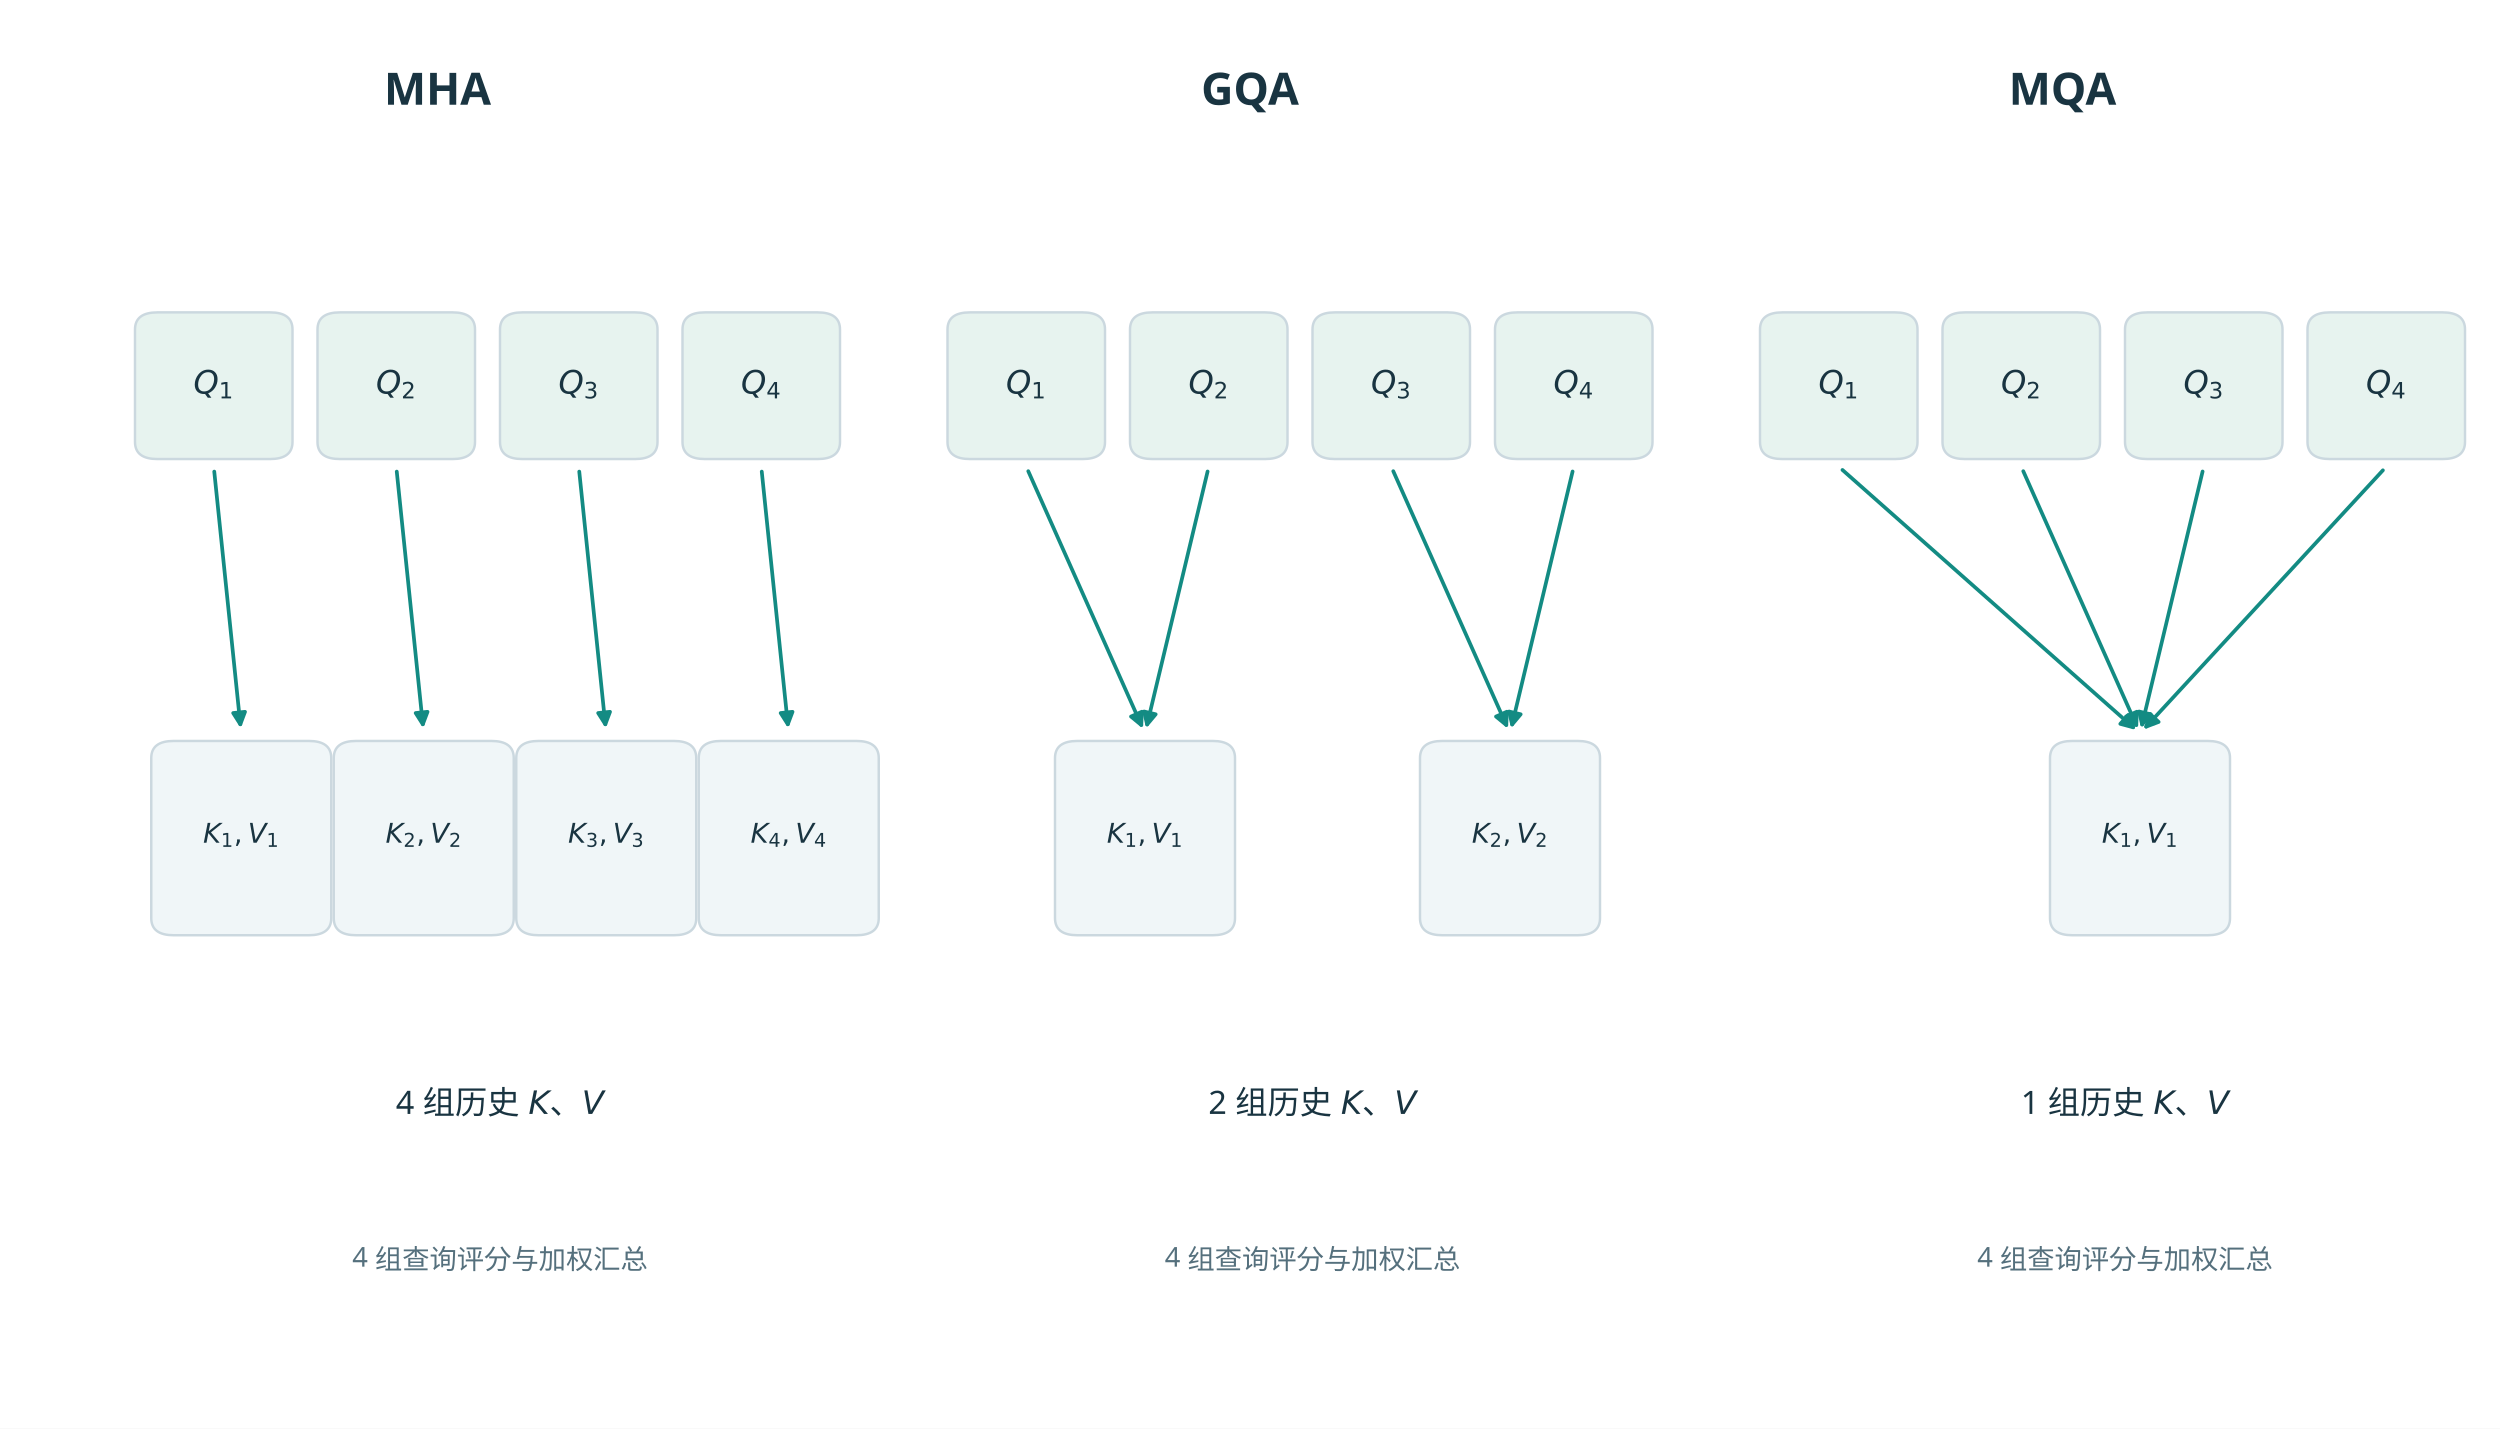
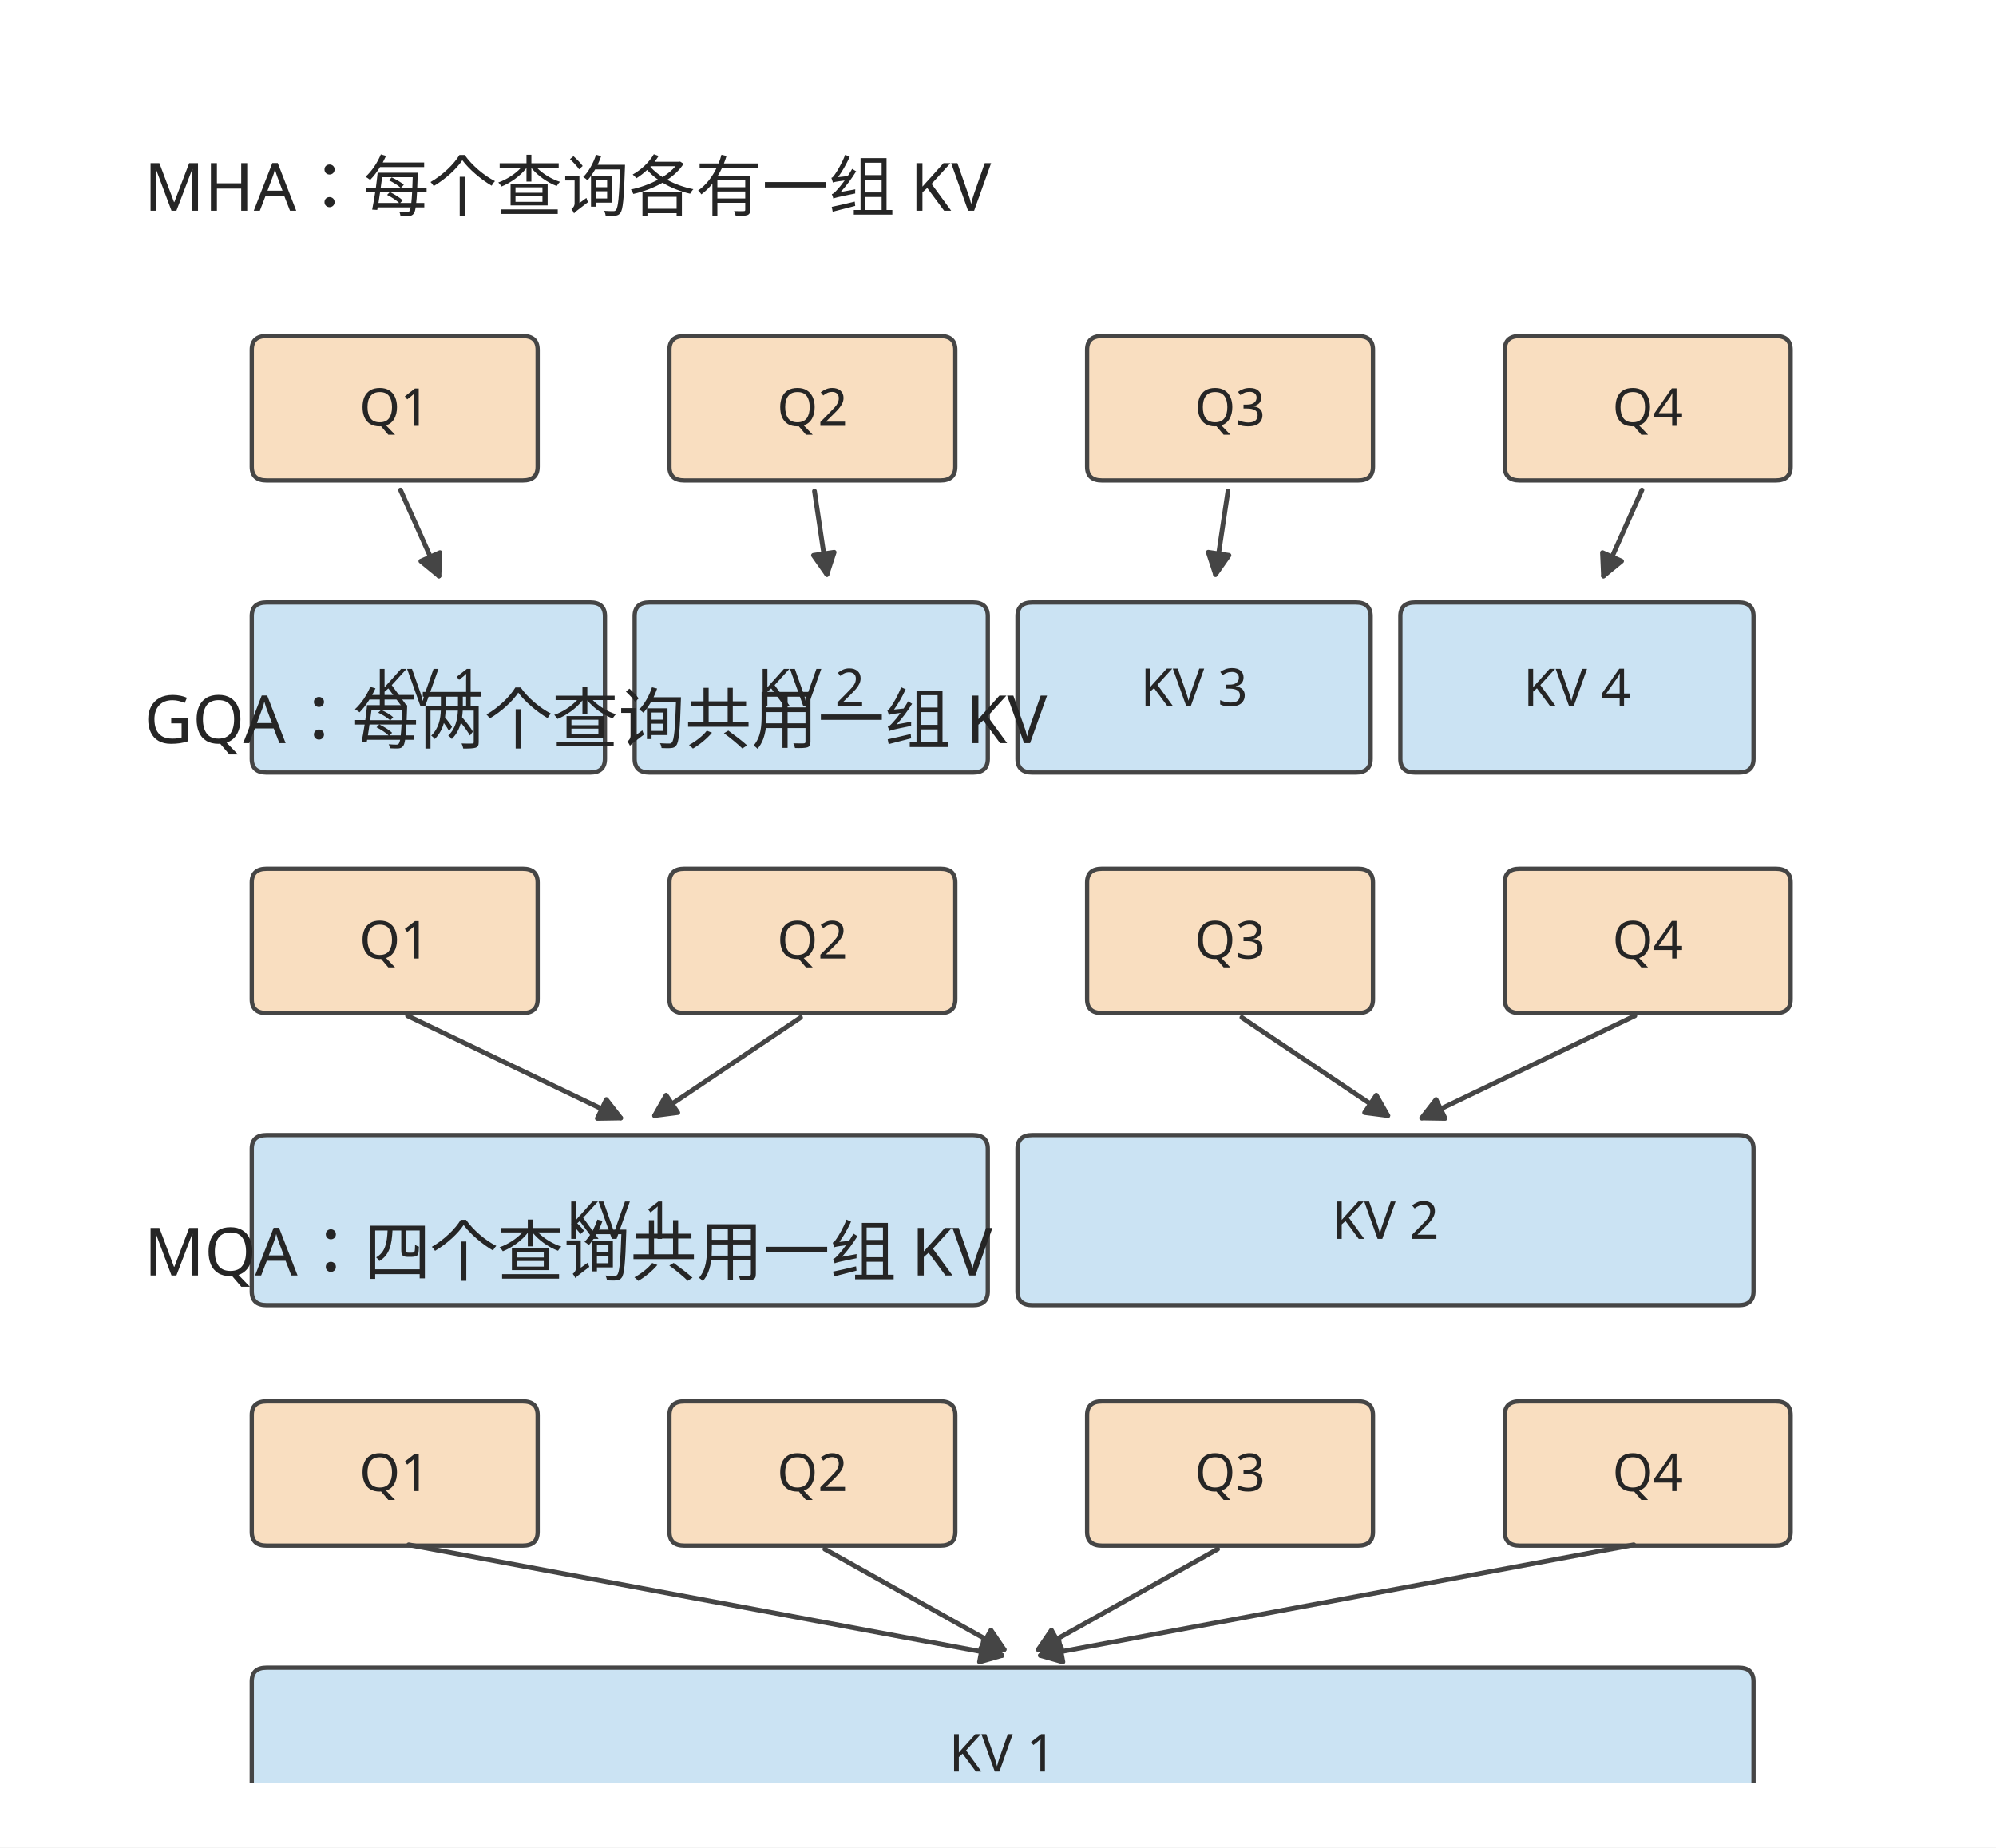
- <svg xmlns="http://www.w3.org/2000/svg" width="1008pt" height="576pt" viewBox="0 0 1008 576" version="1.1">
+ <svg xmlns="http://www.w3.org/2000/svg" width="420pt" height="388.8pt" viewBox="0 0 420 388.8" version="1.1">
  <defs>
    <style type="text/css">*{stroke-linejoin: round; stroke-linecap: butt}</style>
  </defs>
  <g id="figure_1">
    <g id="patch_1">
-       <path d="M 0 576  L 1008 576  L 1008 0  L 0 0  z " style="fill: #ffffff" />
+       <path d="M 0 388.8  L 420 388.8  L 420 0  L 0 0  z " style="fill: #ffffff" />
    </g>
    <g id="axes_1">
      <g id="patch_2">
-         <path d="M 63.504 185.088  L 108.864 185.088  Q 117.936 185.088 117.936 178.176  L 117.936 132.864  Q 117.936 125.952 108.864 125.952  L 63.504 125.952  Q 54.432 125.952 54.432 132.864  L 54.432 178.176  Q 54.432 185.088 63.504 185.088  z " clip-path="url(#pe17e836ecf)" style="fill: #e7f3ef; stroke: #cbd8df; stroke-linejoin: miter" />
+         <path d="M 56.104 101.111  L 110.006 101.111  Q 113.131 101.111 113.131 98.219  L 113.131 73.631  Q 113.131 70.738 110.006 70.738  L 56.104 70.738  Q 52.979 70.738 52.979 73.631  L 52.979 98.219  Q 52.979 101.111 56.104 101.111  z " clip-path="url(#p7650e33b41)" style="fill: #f9dec0; stroke: #454545; stroke-width: 0.9; stroke-linejoin: miter" />
      </g>
      <g id="patch_3">
-         <path d="M 86.389 190.152  Q 91.728 241.922 96.895 292.025  " clip-path="url(#pe17e836ecf)" style="fill: none; stroke: #138b83; stroke-width: 1.5; stroke-linecap: round" />
-         <path d="M 98.79 287.004  L 96.895 292.025  L 94.015 287.496  z " clip-path="url(#pe17e836ecf)" style="fill: #138b83; stroke: #138b83; stroke-width: 1.5; stroke-linecap: round" />
+         <path d="M 84.279 103.128  Q 88.548 112.683 92.361 121.216  " clip-path="url(#p7650e33b41)" style="fill: none; stroke: #454545; stroke-linecap: round" />
+         <path d="M 92.575 116.301  L 92.361 121.216  L 88.557 118.096  z " clip-path="url(#p7650e33b41)" style="fill: #454545; stroke: #454545; stroke-linecap: round" />
      </g>
      <g id="patch_4">
-         <path d="M 137.088 185.088  L 182.448 185.088  Q 191.52 185.088 191.52 178.176  L 191.52 132.864  Q 191.52 125.952 182.448 125.952  L 137.088 125.952  Q 128.016 125.952 128.016 132.864  L 128.016 178.176  Q 128.016 185.088 137.088 185.088  z " clip-path="url(#pe17e836ecf)" style="fill: #e7f3ef; stroke: #cbd8df; stroke-linejoin: miter" />
+         <path d="M 143.989 101.111  L 197.891 101.111  Q 201.016 101.111 201.016 98.219  L 201.016 73.631  Q 201.016 70.738 197.891 70.738  L 143.989 70.738  Q 140.864 70.738 140.864 73.631  L 140.864 98.219  Q 140.864 101.111 143.989 101.111  z " clip-path="url(#p7650e33b41)" style="fill: #f9dec0; stroke: #454545; stroke-width: 0.9; stroke-linejoin: miter" />
      </g>
      <g id="patch_5">
-         <path d="M 159.973 190.152  Q 165.312 241.922 170.479 292.025  " clip-path="url(#pe17e836ecf)" style="fill: none; stroke: #138b83; stroke-width: 1.5; stroke-linecap: round" />
-         <path d="M 172.374 287.004  L 170.479 292.025  L 167.599 287.496  z " clip-path="url(#pe17e836ecf)" style="fill: #138b83; stroke: #138b83; stroke-width: 1.5; stroke-linecap: round" />
+         <path d="M 171.382 103.357  Q 172.771 112.682 173.995 120.901  " clip-path="url(#p7650e33b41)" style="fill: none; stroke: #454545; stroke-linecap: round" />
+         <path d="M 175.523 116.225  L 173.995 120.901  L 171.171 116.873  z " clip-path="url(#p7650e33b41)" style="fill: #454545; stroke: #454545; stroke-linecap: round" />
      </g>
      <g id="patch_6">
-         <path d="M 210.672 185.088  L 256.032 185.088  Q 265.104 185.088 265.104 178.176  L 265.104 132.864  Q 265.104 125.952 256.032 125.952  L 210.672 125.952  Q 201.6 125.952 201.6 132.864  L 201.6 178.176  Q 201.6 185.088 210.672 185.088  z " clip-path="url(#pe17e836ecf)" style="fill: #e7f3ef; stroke: #cbd8df; stroke-linejoin: miter" />
+         <path d="M 231.874 101.111  L 285.776 101.111  Q 288.901 101.111 288.901 98.219  L 288.901 73.631  Q 288.901 70.738 285.776 70.738  L 231.874 70.738  Q 228.749 70.738 228.749 73.631  L 228.749 98.219  Q 228.749 101.111 231.874 101.111  z " clip-path="url(#p7650e33b41)" style="fill: #f9dec0; stroke: #454545; stroke-width: 0.9; stroke-linejoin: miter" />
      </g>
      <g id="patch_7">
-         <path d="M 233.557 190.152  Q 238.896 241.922 244.063 292.025  " clip-path="url(#pe17e836ecf)" style="fill: none; stroke: #138b83; stroke-width: 1.5; stroke-linecap: round" />
-         <path d="M 245.958 287.004  L 244.063 292.025  L 241.183 287.496  z " clip-path="url(#pe17e836ecf)" style="fill: #138b83; stroke: #138b83; stroke-width: 1.5; stroke-linecap: round" />
+         <path d="M 258.383 103.357  Q 256.994 112.682 255.77 120.901  " clip-path="url(#p7650e33b41)" style="fill: none; stroke: #454545; stroke-linecap: round" />
+         <path d="M 258.594 116.873  L 255.77 120.901  L 254.242 116.225  z " clip-path="url(#p7650e33b41)" style="fill: #454545; stroke: #454545; stroke-linecap: round" />
      </g>
      <g id="patch_8">
-         <path d="M 284.256 185.088  L 329.616 185.088  Q 338.688 185.088 338.688 178.176  L 338.688 132.864  Q 338.688 125.952 329.616 125.952  L 284.256 125.952  Q 275.184 125.952 275.184 132.864  L 275.184 178.176  Q 275.184 185.088 284.256 185.088  z " clip-path="url(#pe17e836ecf)" style="fill: #e7f3ef; stroke: #cbd8df; stroke-linejoin: miter" />
+         <path d="M 319.759 101.111  L 373.661 101.111  Q 376.786 101.111 376.786 98.219  L 376.786 73.631  Q 376.786 70.738 373.661 70.738  L 319.759 70.738  Q 316.634 70.738 316.634 73.631  L 316.634 98.219  Q 316.634 101.111 319.759 101.111  z " clip-path="url(#p7650e33b41)" style="fill: #f9dec0; stroke: #454545; stroke-width: 0.9; stroke-linejoin: miter" />
      </g>
      <g id="patch_9">
-         <path d="M 307.141 190.152  Q 312.48 241.922 317.647 292.025  " clip-path="url(#pe17e836ecf)" style="fill: none; stroke: #138b83; stroke-width: 1.5; stroke-linecap: round" />
-         <path d="M 319.542 287.004  L 317.647 292.025  L 314.767 287.496  z " clip-path="url(#pe17e836ecf)" style="fill: #138b83; stroke: #138b83; stroke-width: 1.5; stroke-linecap: round" />
+         <path d="M 345.486 103.128  Q 341.217 112.683 337.404 121.216  " clip-path="url(#p7650e33b41)" style="fill: none; stroke: #454545; stroke-linecap: round" />
+         <path d="M 341.208 118.096  L 337.404 121.216  L 337.19 116.301  z " clip-path="url(#p7650e33b41)" style="fill: #454545; stroke: #454545; stroke-linecap: round" />
      </g>
      <g id="patch_10">
-         <path d="M 70.056 377.088  L 124.488 377.088  Q 133.56 377.088 133.56 370.176  L 133.56 305.664  Q 133.56 298.752 124.488 298.752  L 70.056 298.752  Q 60.984 298.752 60.984 305.664  L 60.984 370.176  Q 60.984 377.088 70.056 377.088  z " clip-path="url(#pe17e836ecf)" style="fill: #f0f6f8; stroke: #cbd8df; stroke-linejoin: miter" />
+         <path d="M 56.104 162.581  L 124.166 162.581  Q 127.29 162.581 127.29 159.688  L 127.29 129.676  Q 127.29 126.784 124.166 126.784  L 56.104 126.784  Q 52.979 126.784 52.979 129.676  L 52.979 159.688  Q 52.979 162.581 56.104 162.581  z " clip-path="url(#p7650e33b41)" style="fill: #cbe3f3; stroke: #454545; stroke-width: 0.9; stroke-linejoin: miter" />
      </g>
      <g id="patch_11">
-         <path d="M 143.64 377.088  L 198.072 377.088  Q 207.144 377.088 207.144 370.176  L 207.144 305.664  Q 207.144 298.752 198.072 298.752  L 143.64 298.752  Q 134.568 298.752 134.568 305.664  L 134.568 370.176  Q 134.568 377.088 143.64 377.088  z " clip-path="url(#pe17e836ecf)" style="fill: #f0f6f8; stroke: #cbd8df; stroke-linejoin: miter" />
+         <path d="M 136.665 162.581  L 204.727 162.581  Q 207.852 162.581 207.852 159.688  L 207.852 129.676  Q 207.852 126.784 204.727 126.784  L 136.665 126.784  Q 133.54 126.784 133.54 129.676  L 133.54 159.688  Q 133.54 162.581 136.665 162.581  z " clip-path="url(#p7650e33b41)" style="fill: #cbe3f3; stroke: #454545; stroke-width: 0.9; stroke-linejoin: miter" />
      </g>
      <g id="patch_12">
-         <path d="M 217.224 377.088  L 271.656 377.088  Q 280.728 377.088 280.728 370.176  L 280.728 305.664  Q 280.728 298.752 271.656 298.752  L 217.224 298.752  Q 208.152 298.752 208.152 305.664  L 208.152 370.176  Q 208.152 377.088 217.224 377.088  z " clip-path="url(#pe17e836ecf)" style="fill: #f0f6f8; stroke: #cbd8df; stroke-linejoin: miter" />
+         <path d="M 217.226 162.581  L 285.288 162.581  Q 288.413 162.581 288.413 159.688  L 288.413 129.676  Q 288.413 126.784 285.288 126.784  L 217.226 126.784  Q 214.101 126.784 214.101 129.676  L 214.101 159.688  Q 214.101 162.581 217.226 162.581  z " clip-path="url(#p7650e33b41)" style="fill: #cbe3f3; stroke: #454545; stroke-width: 0.9; stroke-linejoin: miter" />
      </g>
      <g id="patch_13">
-         <path d="M 290.808 377.088  L 345.24 377.088  Q 354.312 377.088 354.312 370.176  L 354.312 305.664  Q 354.312 298.752 345.24 298.752  L 290.808 298.752  Q 281.736 298.752 281.736 305.664  L 281.736 370.176  Q 281.736 377.088 290.808 377.088  z " clip-path="url(#pe17e836ecf)" style="fill: #f0f6f8; stroke: #cbd8df; stroke-linejoin: miter" />
+         <path d="M 297.787 162.581  L 365.849 162.581  Q 368.974 162.581 368.974 159.688  L 368.974 129.676  Q 368.974 126.784 365.849 126.784  L 297.787 126.784  Q 294.663 126.784 294.663 129.676  L 294.663 159.688  Q 294.663 162.581 297.787 162.581  z " clip-path="url(#p7650e33b41)" style="fill: #cbe3f3; stroke: #454545; stroke-width: 0.9; stroke-linejoin: miter" />
      </g>
      <g id="patch_14">
-         <path d="M 391.104 185.088  L 436.464 185.088  Q 445.536 185.088 445.536 178.176  L 445.536 132.864  Q 445.536 125.952 436.464 125.952  L 391.104 125.952  Q 382.032 125.952 382.032 132.864  L 382.032 178.176  Q 382.032 185.088 391.104 185.088  z " clip-path="url(#pe17e836ecf)" style="fill: #e7f3ef; stroke: #cbd8df; stroke-linejoin: miter" />
+         <path d="M 56.104 213.202  L 110.006 213.202  Q 113.131 213.202 113.131 210.31  L 113.131 185.722  Q 113.131 182.829 110.006 182.829  L 56.104 182.829  Q 52.979 182.829 52.979 185.722  L 52.979 210.31  Q 52.979 213.202 56.104 213.202  z " clip-path="url(#p7650e33b41)" style="fill: #f9dec0; stroke: #454545; stroke-width: 0.9; stroke-linejoin: miter" />
      </g>
      <g id="patch_15">
-         <path d="M 414.598 189.988  Q 437.724 241.919 460.167 292.319  " clip-path="url(#pe17e836ecf)" style="fill: none; stroke: #138b83; stroke-width: 1.5; stroke-linecap: round" />
-         <path d="M 460.407 286.958  L 460.167 292.319  L 456.022 288.911  z " clip-path="url(#pe17e836ecf)" style="fill: #138b83; stroke: #138b83; stroke-width: 1.5; stroke-linecap: round" />
+         <path d="M 85.762 213.777  Q 108.688 224.773 130.607 235.286  " clip-path="url(#p7650e33b41)" style="fill: none; stroke: #454545; stroke-linecap: round" />
+         <path d="M 127.591 231.399  L 130.607 235.286  L 125.688 235.367  z " clip-path="url(#p7650e33b41)" style="fill: #454545; stroke: #454545; stroke-linecap: round" />
      </g>
      <g id="patch_16">
-         <path d="M 464.688 185.088  L 510.048 185.088  Q 519.12 185.088 519.12 178.176  L 519.12 132.864  Q 519.12 125.952 510.048 125.952  L 464.688 125.952  Q 455.616 125.952 455.616 132.864  L 455.616 178.176  Q 455.616 185.088 464.688 185.088  z " clip-path="url(#pe17e836ecf)" style="fill: #e7f3ef; stroke: #cbd8df; stroke-linejoin: miter" />
+         <path d="M 143.989 213.202  L 197.891 213.202  Q 201.016 213.202 201.016 210.31  L 201.016 185.722  Q 201.016 182.829 197.891 182.829  L 143.989 182.829  Q 140.864 182.829 140.864 185.722  L 140.864 210.31  Q 140.864 213.202 143.989 213.202  z " clip-path="url(#p7650e33b41)" style="fill: #f9dec0; stroke: #454545; stroke-width: 0.9; stroke-linejoin: miter" />
      </g>
      <g id="patch_17">
-         <path d="M 486.903 190.106  Q 474.516 241.921 462.518 292.106  " clip-path="url(#pe17e836ecf)" style="fill: none; stroke: #138b83; stroke-width: 1.5; stroke-linecap: round" />
-         <path d="M 465.969 287.996  L 462.518 292.106  L 461.3 286.88  z " clip-path="url(#pe17e836ecf)" style="fill: #138b83; stroke: #138b83; stroke-width: 1.5; stroke-linecap: round" />
+         <path d="M 168.448 214.152  Q 152.629 224.774 137.739 234.772  " clip-path="url(#p7650e33b41)" style="fill: none; stroke: #454545; stroke-linecap: round" />
+         <path d="M 142.618 234.146  L 137.739 234.772  L 140.165 230.493  z " clip-path="url(#p7650e33b41)" style="fill: #454545; stroke: #454545; stroke-linecap: round" />
      </g>
      <g id="patch_18">
-         <path d="M 538.272 185.088  L 583.632 185.088  Q 592.704 185.088 592.704 178.176  L 592.704 132.864  Q 592.704 125.952 583.632 125.952  L 538.272 125.952  Q 529.2 125.952 529.2 132.864  L 529.2 178.176  Q 529.2 185.088 538.272 185.088  z " clip-path="url(#pe17e836ecf)" style="fill: #e7f3ef; stroke: #cbd8df; stroke-linejoin: miter" />
+         <path d="M 231.874 213.202  L 285.776 213.202  Q 288.901 213.202 288.901 210.31  L 288.901 185.722  Q 288.901 182.829 285.776 182.829  L 231.874 182.829  Q 228.749 182.829 228.749 185.722  L 228.749 210.31  Q 228.749 213.202 231.874 213.202  z " clip-path="url(#p7650e33b41)" style="fill: #f9dec0; stroke: #454545; stroke-width: 0.9; stroke-linejoin: miter" />
      </g>
      <g id="patch_19">
-         <path d="M 561.766 189.988  Q 584.892 241.919 607.335 292.319  " clip-path="url(#pe17e836ecf)" style="fill: none; stroke: #138b83; stroke-width: 1.5; stroke-linecap: round" />
-         <path d="M 607.575 286.958  L 607.335 292.319  L 603.19 288.911  z " clip-path="url(#pe17e836ecf)" style="fill: #138b83; stroke: #138b83; stroke-width: 1.5; stroke-linecap: round" />
+         <path d="M 261.317 214.152  Q 277.136 224.774 292.026 234.772  " clip-path="url(#p7650e33b41)" style="fill: none; stroke: #454545; stroke-linecap: round" />
+         <path d="M 289.6 230.493  L 292.026 234.772  L 287.147 234.146  z " clip-path="url(#p7650e33b41)" style="fill: #454545; stroke: #454545; stroke-linecap: round" />
      </g>
      <g id="patch_20">
-         <path d="M 611.856 185.088  L 657.216 185.088  Q 666.288 185.088 666.288 178.176  L 666.288 132.864  Q 666.288 125.952 657.216 125.952  L 611.856 125.952  Q 602.784 125.952 602.784 132.864  L 602.784 178.176  Q 602.784 185.088 611.856 185.088  z " clip-path="url(#pe17e836ecf)" style="fill: #e7f3ef; stroke: #cbd8df; stroke-linejoin: miter" />
+         <path d="M 319.759 213.202  L 373.661 213.202  Q 376.786 213.202 376.786 210.31  L 376.786 185.722  Q 376.786 182.829 373.661 182.829  L 319.759 182.829  Q 316.634 182.829 316.634 185.722  L 316.634 210.31  Q 316.634 213.202 319.759 213.202  z " clip-path="url(#p7650e33b41)" style="fill: #f9dec0; stroke: #454545; stroke-width: 0.9; stroke-linejoin: miter" />
      </g>
      <g id="patch_21">
-         <path d="M 634.071 190.106  Q 621.684 241.921 609.686 292.106  " clip-path="url(#pe17e836ecf)" style="fill: none; stroke: #138b83; stroke-width: 1.5; stroke-linecap: round" />
-         <path d="M 613.137 287.996  L 609.686 292.106  L 608.468 286.88  z " clip-path="url(#pe17e836ecf)" style="fill: #138b83; stroke: #138b83; stroke-width: 1.5; stroke-linecap: round" />
+         <path d="M 344.003 213.777  Q 321.077 224.773 299.158 235.286  " clip-path="url(#p7650e33b41)" style="fill: none; stroke: #454545; stroke-linecap: round" />
+         <path d="M 304.077 235.367  L 299.158 235.286  L 302.174 231.399  z " clip-path="url(#p7650e33b41)" style="fill: #454545; stroke: #454545; stroke-linecap: round" />
      </g>
      <g id="patch_22">
-         <path d="M 434.448 377.088  L 488.88 377.088  Q 497.952 377.088 497.952 370.176  L 497.952 305.664  Q 497.952 298.752 488.88 298.752  L 434.448 298.752  Q 425.376 298.752 425.376 305.664  L 425.376 370.176  Q 425.376 377.088 434.448 377.088  z " clip-path="url(#pe17e836ecf)" style="fill: #f0f6f8; stroke: #cbd8df; stroke-linejoin: miter" />
+         <path d="M 56.104 274.672  L 204.727 274.672  Q 207.852 274.672 207.852 271.779  L 207.852 241.768  Q 207.852 238.875 204.727 238.875  L 56.104 238.875  Q 52.979 238.875 52.979 241.768  L 52.979 271.779  Q 52.979 274.672 56.104 274.672  z " clip-path="url(#p7650e33b41)" style="fill: #cbe3f3; stroke: #454545; stroke-width: 0.9; stroke-linejoin: miter" />
      </g>
      <g id="patch_23">
-         <path d="M 581.616 377.088  L 636.048 377.088  Q 645.12 377.088 645.12 370.176  L 645.12 305.664  Q 645.12 298.752 636.048 298.752  L 581.616 298.752  Q 572.544 298.752 572.544 305.664  L 572.544 370.176  Q 572.544 377.088 581.616 377.088  z " clip-path="url(#pe17e836ecf)" style="fill: #f0f6f8; stroke: #cbd8df; stroke-linejoin: miter" />
+         <path d="M 217.226 274.672  L 365.849 274.672  Q 368.974 274.672 368.974 271.779  L 368.974 241.768  Q 368.974 238.875 365.849 238.875  L 217.226 238.875  Q 214.101 238.875 214.101 241.768  L 214.101 271.779  Q 214.101 274.672 217.226 274.672  z " clip-path="url(#p7650e33b41)" style="fill: #cbe3f3; stroke: #454545; stroke-width: 0.9; stroke-linejoin: miter" />
      </g>
      <g id="patch_24">
-         <path d="M 718.704 185.088  L 764.064 185.088  Q 773.136 185.088 773.136 178.176  L 773.136 132.864  Q 773.136 125.952 764.064 125.952  L 718.704 125.952  Q 709.632 125.952 709.632 132.864  L 709.632 178.176  Q 709.632 185.088 718.704 185.088  z " clip-path="url(#pe17e836ecf)" style="fill: #e7f3ef; stroke: #cbd8df; stroke-linejoin: miter" />
+         <path d="M 56.104 325.293  L 110.006 325.293  Q 113.131 325.293 113.131 322.401  L 113.131 297.813  Q 113.131 294.92 110.006 294.92  L 56.104 294.92  Q 52.979 294.92 52.979 297.813  L 52.979 322.401  Q 52.979 325.293 56.104 325.293  z " clip-path="url(#p7650e33b41)" style="fill: #f9dec0; stroke: #454545; stroke-width: 0.9; stroke-linejoin: miter" />
      </g>
      <g id="patch_25">
-         <path d="M 742.885 189.489  Q 802.118 241.922 860.095 293.243  " clip-path="url(#pe17e836ecf)" style="fill: none; stroke: #138b83; stroke-width: 1.5; stroke-linecap: round" />
-         <path d="M 858.092 288.264  L 860.095 293.243  L 854.91 291.859  z " clip-path="url(#pe17e836ecf)" style="fill: #138b83; stroke: #138b83; stroke-width: 1.5; stroke-linecap: round" />
+         <path d="M 86.004 325.12  Q 148.97 336.864 210.838 348.404  " clip-path="url(#p7650e33b41)" style="fill: none; stroke: #454545; stroke-linecap: round" />
+         <path d="M 206.916 345.434  L 210.838 348.404  L 206.109 349.759  z " clip-path="url(#p7650e33b41)" style="fill: #454545; stroke: #454545; stroke-linecap: round" />
      </g>
      <g id="patch_26">
-         <path d="M 792.288 185.088  L 837.648 185.088  Q 846.72 185.088 846.72 178.176  L 846.72 132.864  Q 846.72 125.952 837.648 125.952  L 792.288 125.952  Q 783.216 125.952 783.216 132.864  L 783.216 178.176  Q 783.216 185.088 792.288 185.088  z " clip-path="url(#pe17e836ecf)" style="fill: #e7f3ef; stroke: #cbd8df; stroke-linejoin: miter" />
+         <path d="M 143.989 325.293  L 197.891 325.293  Q 201.016 325.293 201.016 322.401  L 201.016 297.813  Q 201.016 294.92 197.891 294.92  L 143.989 294.92  Q 140.864 294.92 140.864 297.813  L 140.864 322.401  Q 140.864 325.293 143.989 325.293  z " clip-path="url(#p7650e33b41)" style="fill: #f9dec0; stroke: #454545; stroke-width: 0.9; stroke-linejoin: miter" />
      </g>
      <g id="patch_27">
-         <path d="M 815.782 189.988  Q 838.908 241.919 861.351 292.319  " clip-path="url(#pe17e836ecf)" style="fill: none; stroke: #138b83; stroke-width: 1.5; stroke-linecap: round" />
-         <path d="M 861.591 286.958  L 861.351 292.319  L 857.206 288.911  z " clip-path="url(#pe17e836ecf)" style="fill: #138b83; stroke: #138b83; stroke-width: 1.5; stroke-linecap: round" />
+         <path d="M 173.56 326.036  Q 192.911 336.864 211.286 347.146  " clip-path="url(#p7650e33b41)" style="fill: none; stroke: #454545; stroke-linecap: round" />
+         <path d="M 208.521 343.077  L 211.286 347.146  L 206.372 346.917  z " clip-path="url(#p7650e33b41)" style="fill: #454545; stroke: #454545; stroke-linecap: round" />
      </g>
      <g id="patch_28">
-         <path d="M 865.872 185.088  L 911.232 185.088  Q 920.304 185.088 920.304 178.176  L 920.304 132.864  Q 920.304 125.952 911.232 125.952  L 865.872 125.952  Q 856.8 125.952 856.8 132.864  L 856.8 178.176  Q 856.8 185.088 865.872 185.088  z " clip-path="url(#pe17e836ecf)" style="fill: #e7f3ef; stroke: #cbd8df; stroke-linejoin: miter" />
+         <path d="M 231.874 325.293  L 285.776 325.293  Q 288.901 325.293 288.901 322.401  L 288.901 297.813  Q 288.901 294.92 285.776 294.92  L 231.874 294.92  Q 228.749 294.92 228.749 297.813  L 228.749 322.401  Q 228.749 325.293 231.874 325.293  z " clip-path="url(#p7650e33b41)" style="fill: #f9dec0; stroke: #454545; stroke-width: 0.9; stroke-linejoin: miter" />
      </g>
      <g id="patch_29">
-         <path d="M 888.087 190.106  Q 875.7 241.921 863.702 292.106  " clip-path="url(#pe17e836ecf)" style="fill: none; stroke: #138b83; stroke-width: 1.5; stroke-linecap: round" />
-         <path d="M 867.153 287.996  L 863.702 292.106  L 862.484 286.88  z " clip-path="url(#pe17e836ecf)" style="fill: #138b83; stroke: #138b83; stroke-width: 1.5; stroke-linecap: round" />
+         <path d="M 256.205 326.036  Q 236.854 336.864 218.479 347.146  " clip-path="url(#p7650e33b41)" style="fill: none; stroke: #454545; stroke-linecap: round" />
+         <path d="M 223.393 346.917  L 218.479 347.146  L 221.244 343.077  z " clip-path="url(#p7650e33b41)" style="fill: #454545; stroke: #454545; stroke-linecap: round" />
      </g>
      <g id="patch_30">
-         <path d="M 939.456 185.088  L 984.816 185.088  Q 993.888 185.088 993.888 178.176  L 993.888 132.864  Q 993.888 125.952 984.816 125.952  L 939.456 125.952  Q 930.384 125.952 930.384 132.864  L 930.384 178.176  Q 930.384 185.088 939.456 185.088  z " clip-path="url(#pe17e836ecf)" style="fill: #e7f3ef; stroke: #cbd8df; stroke-linejoin: miter" />
+         <path d="M 319.759 325.293  L 373.661 325.293  Q 376.786 325.293 376.786 322.401  L 376.786 297.813  Q 376.786 294.92 373.661 294.92  L 319.759 294.92  Q 316.634 294.92 316.634 297.813  L 316.634 322.401  Q 316.634 325.293 319.759 325.293  z " clip-path="url(#p7650e33b41)" style="fill: #f9dec0; stroke: #454545; stroke-width: 0.9; stroke-linejoin: miter" />
      </g>
      <g id="patch_31">
-         <path d="M 960.782 189.627  Q 912.492 241.92 865.34 292.982  " clip-path="url(#pe17e836ecf)" style="fill: none; stroke: #138b83; stroke-width: 1.5; stroke-linecap: round" />
-         <path d="M 870.359 291.084  L 865.34 292.982  L 866.833 287.827  z " clip-path="url(#pe17e836ecf)" style="fill: #138b83; stroke: #138b83; stroke-width: 1.5; stroke-linecap: round" />
+         <path d="M 343.761 325.12  Q 280.795 336.864 218.927 348.404  " clip-path="url(#p7650e33b41)" style="fill: none; stroke: #454545; stroke-linecap: round" />
+         <path d="M 223.656 349.759  L 218.927 348.404  L 222.849 345.434  z " clip-path="url(#p7650e33b41)" style="fill: #454545; stroke: #454545; stroke-linecap: round" />
      </g>
      <g id="patch_32">
-         <path d="M 835.632 377.088  L 890.064 377.088  Q 899.136 377.088 899.136 370.176  L 899.136 305.664  Q 899.136 298.752 890.064 298.752  L 835.632 298.752  Q 826.56 298.752 826.56 305.664  L 826.56 370.176  Q 826.56 377.088 835.632 377.088  z " clip-path="url(#pe17e836ecf)" style="fill: #f0f6f8; stroke: #cbd8df; stroke-linejoin: miter" />
+         <path d="M 56.104 386.763  L 365.849 386.763  Q 368.974 386.763 368.974 383.87  L 368.974 353.859  Q 368.974 350.966 365.849 350.966  L 56.104 350.966  Q 52.979 350.966 52.979 353.859  L 52.979 383.87  Q 52.979 386.763 56.104 386.763  z " clip-path="url(#p7650e33b41)" style="fill: #cbe3f3; stroke: #454545; stroke-width: 0.9; stroke-linejoin: miter" />
      </g>
      <g id="text_1">
-         <text style="font-weight: 700; font-size: 18px; font-family: 'Arial Unicode MS'; text-anchor: middle; fill: #193441" x="176.4" y="42.24" transform="rotate(-0 176.4 42.24)">MHA</text>
+         <text style="font-size: 14px; font-family: 'Arial Unicode MS'; text-anchor: start; fill: #252525" x="30.324" y="44.34" transform="rotate(-0 30.324 44.33951)">MHA：每个查询各有一组 KV</text>
      </g>
      <g id="text_2">
-         <g style="fill: #193441" transform="translate(77.994 159.0303)">
-           <text>
-             <tspan x="0" y="-0.344" style="font-style: oblique; font-size: 13px; font-family: 'DejaVu Sans'; fill: #193441">Q</tspan>
-             <tspan x="10.232" y="1.606" style="font-size: 9.1px; font-family: 'DejaVu Sans'; fill: #193441">1</tspan>
-           </text>
-         </g>
+         <text style="font-size: 11px; font-family: 'Arial Unicode MS'; text-anchor: middle; fill: #252525" x="83.055" y="89.62" transform="rotate(-0 83.055 89.62011)">Q1</text>
      </g>
      <g id="text_3">
-         <g style="fill: #193441" transform="translate(151.578 159.0303)">
-           <text>
-             <tspan x="0" y="-0.344" style="font-style: oblique; font-size: 13px; font-family: 'DejaVu Sans'; fill: #193441">Q</tspan>
-             <tspan x="10.232" y="1.606" style="font-size: 9.1px; font-family: 'DejaVu Sans'; fill: #193441">2</tspan>
-           </text>
-         </g>
+         <text style="font-size: 11px; font-family: 'Arial Unicode MS'; text-anchor: middle; fill: #252525" x="170.94" y="89.62" transform="rotate(-0 170.94 89.62011)">Q2</text>
      </g>
      <g id="text_4">
-         <g style="fill: #193441" transform="translate(225.162 159.0303)">
-           <text>
-             <tspan x="0" y="-0.344" style="font-style: oblique; font-size: 13px; font-family: 'DejaVu Sans'; fill: #193441">Q</tspan>
-             <tspan x="10.232" y="1.606" style="font-size: 9.1px; font-family: 'DejaVu Sans'; fill: #193441">3</tspan>
-           </text>
-         </g>
+         <text style="font-size: 11px; font-family: 'Arial Unicode MS'; text-anchor: middle; fill: #252525" x="258.825" y="89.62" transform="rotate(-0 258.825 89.62011)">Q3</text>
      </g>
      <g id="text_5">
-         <g style="fill: #193441" transform="translate(298.746 159.0303)">
-           <text>
-             <tspan x="0" y="-0.344" style="font-style: oblique; font-size: 13px; font-family: 'DejaVu Sans'; fill: #193441">Q</tspan>
-             <tspan x="10.232" y="1.606" style="font-size: 9.1px; font-family: 'DejaVu Sans'; fill: #193441">4</tspan>
-           </text>
-         </g>
+         <text style="font-size: 11px; font-family: 'Arial Unicode MS'; text-anchor: middle; fill: #252525" x="346.71" y="89.62" transform="rotate(-0 346.71 89.62011)">Q4</text>
      </g>
      <g id="text_6">
-         <g style="fill: #193441" transform="translate(81.872 340.7802)">
-           <text>
-             <tspan x="0" y="-0.984" style="font-style: oblique; font-size: 11px; font-family: 'DejaVu Sans'; fill: #193441">K</tspan>
-             <tspan x="18.053" y="-0.984" style="font-style: oblique; font-size: 11px; font-family: 'DejaVu Sans'; fill: #193441">V</tspan>
-             <tspan x="7.213" y="0.666" style="font-size: 7.7px; font-family: 'DejaVu Sans'; fill: #193441">1</tspan>
-             <tspan x="25.578" y="0.666" style="font-size: 7.7px; font-family: 'DejaVu Sans'; fill: #193441">1</tspan>
-             <tspan x="12.413" y="-0.984" style="font-size: 11px; font-family: 'DejaVu Sans'; fill: #193441">,</tspan>
-           </text>
-         </g>
+         <text style="font-size: 11px; font-family: 'Arial Unicode MS'; text-anchor: middle; fill: #252525" x="90.135" y="148.638" transform="rotate(-0 90.13462 148.6379)">KV 1</text>
      </g>
      <g id="text_7">
-         <g style="fill: #193441" transform="translate(155.456 340.7802)">
-           <text>
-             <tspan x="0" y="-0.984" style="font-style: oblique; font-size: 11px; font-family: 'DejaVu Sans'; fill: #193441">K</tspan>
-             <tspan x="18.053" y="-0.984" style="font-style: oblique; font-size: 11px; font-family: 'DejaVu Sans'; fill: #193441">V</tspan>
-             <tspan x="7.213" y="0.666" style="font-size: 7.7px; font-family: 'DejaVu Sans'; fill: #193441">2</tspan>
-             <tspan x="25.578" y="0.666" style="font-size: 7.7px; font-family: 'DejaVu Sans'; fill: #193441">2</tspan>
-             <tspan x="12.413" y="-0.984" style="font-size: 11px; font-family: 'DejaVu Sans'; fill: #193441">,</tspan>
-           </text>
-         </g>
+         <text style="font-size: 11px; font-family: 'Arial Unicode MS'; text-anchor: middle; fill: #252525" x="170.696" y="148.638" transform="rotate(-0 170.6959 148.6379)">KV 2</text>
      </g>
      <g id="text_8">
-         <g style="fill: #193441" transform="translate(229.04 340.7802)">
-           <text>
-             <tspan x="0" y="-0.984" style="font-style: oblique; font-size: 11px; font-family: 'DejaVu Sans'; fill: #193441">K</tspan>
-             <tspan x="18.053" y="-0.984" style="font-style: oblique; font-size: 11px; font-family: 'DejaVu Sans'; fill: #193441">V</tspan>
-             <tspan x="7.213" y="0.666" style="font-size: 7.7px; font-family: 'DejaVu Sans'; fill: #193441">3</tspan>
-             <tspan x="25.578" y="0.666" style="font-size: 7.7px; font-family: 'DejaVu Sans'; fill: #193441">3</tspan>
-             <tspan x="12.413" y="-0.984" style="font-size: 11px; font-family: 'DejaVu Sans'; fill: #193441">,</tspan>
-           </text>
-         </g>
+         <text style="font-size: 11px; font-family: 'Arial Unicode MS'; text-anchor: middle; fill: #252525" x="251.257" y="148.571" transform="rotate(-0 251.2571 148.5709)">KV 3</text>
      </g>
      <g id="text_9">
-         <g style="fill: #193441" transform="translate(302.624 340.7802)">
-           <text>
-             <tspan x="0" y="-0.984" style="font-style: oblique; font-size: 11px; font-family: 'DejaVu Sans'; fill: #193441">K</tspan>
-             <tspan x="18.053" y="-0.984" style="font-style: oblique; font-size: 11px; font-family: 'DejaVu Sans'; fill: #193441">V</tspan>
-             <tspan x="7.213" y="0.666" style="font-size: 7.7px; font-family: 'DejaVu Sans'; fill: #193441">4</tspan>
-             <tspan x="25.578" y="0.666" style="font-size: 7.7px; font-family: 'DejaVu Sans'; fill: #193441">4</tspan>
-             <tspan x="12.413" y="-0.984" style="font-size: 11px; font-family: 'DejaVu Sans'; fill: #193441">,</tspan>
-           </text>
-         </g>
+         <text style="font-size: 11px; font-family: 'Arial Unicode MS'; text-anchor: middle; fill: #252525" x="331.818" y="148.619" transform="rotate(-0 331.8184 148.619)">KV 4</text>
      </g>
      <g id="text_10">
-         <g style="fill: #193441" transform="translate(159.61 449.28)">
-           <text>
-             <tspan x="0" y="-0.141" style="font-size: 13px; font-family: 'Arial Unicode MS'; fill: #193441">4</tspan>
-             <tspan x="7.23" y="-0.141" style="font-size: 13px; font-family: 'Arial Unicode MS'; fill: #193441"> </tspan>
-             <tspan x="10.842" y="-0.141" style="font-size: 13px; font-family: 'Arial Unicode MS'; fill: #193441">组</tspan>
-             <tspan x="23.842" y="-0.141" style="font-size: 13px; font-family: 'Arial Unicode MS'; fill: #193441">历</tspan>
-             <tspan x="36.842" y="-0.141" style="font-size: 13px; font-family: 'Arial Unicode MS'; fill: #193441">史</tspan>
-             <tspan x="49.842" y="-0.141" style="font-size: 13px; font-family: 'Arial Unicode MS'; fill: #193441"> </tspan>
-             <tspan x="61.979" y="-0.141" style="font-size: 13px; font-family: 'Arial Unicode MS'; fill: #193441">、</tspan>
-             <tspan x="53.454" y="-0.141" style="font-style: oblique; font-size: 13px; font-family: 'DejaVu Sans'; fill: #193441">K</tspan>
-             <tspan x="74.979" y="-0.141" style="font-style: oblique; font-size: 13px; font-family: 'DejaVu Sans'; fill: #193441">V</tspan>
-           </text>
-         </g>
+         <text style="font-size: 14px; font-family: 'Arial Unicode MS'; text-anchor: start; fill: #252525" x="30.324" y="156.397" transform="rotate(-0 30.324 156.3966)">GQA：每两个查询共用一组 KV</text>
      </g>
      <g id="text_11">
-         <text style="font-size: 11px; font-family: 'Arial Unicode MS'; text-anchor: middle; fill: #55707d" x="201.6" y="510.72" transform="rotate(-0 201.6 510.72)">4 组查询评分与加权汇总</text>
+         <text style="font-size: 11px; font-family: 'Arial Unicode MS'; text-anchor: middle; fill: #252525" x="83.055" y="201.711" transform="rotate(-0 83.055 201.7112)">Q1</text>
      </g>
      <g id="text_12">
-         <text style="font-weight: 700; font-size: 18px; font-family: 'Arial Unicode MS'; text-anchor: middle; fill: #193441" x="504" y="42.24" transform="rotate(-0 504 42.24)">GQA</text>
+         <text style="font-size: 11px; font-family: 'Arial Unicode MS'; text-anchor: middle; fill: #252525" x="170.94" y="201.711" transform="rotate(-0 170.94 201.7112)">Q2</text>
      </g>
      <g id="text_13">
-         <g style="fill: #193441" transform="translate(405.594 159.0303)">
-           <text>
-             <tspan x="0" y="-0.344" style="font-style: oblique; font-size: 13px; font-family: 'DejaVu Sans'; fill: #193441">Q</tspan>
-             <tspan x="10.232" y="1.606" style="font-size: 9.1px; font-family: 'DejaVu Sans'; fill: #193441">1</tspan>
-           </text>
-         </g>
+         <text style="font-size: 11px; font-family: 'Arial Unicode MS'; text-anchor: middle; fill: #252525" x="258.825" y="201.711" transform="rotate(-0 258.825 201.7112)">Q3</text>
      </g>
      <g id="text_14">
-         <g style="fill: #193441" transform="translate(479.178 159.0303)">
-           <text>
-             <tspan x="0" y="-0.344" style="font-style: oblique; font-size: 13px; font-family: 'DejaVu Sans'; fill: #193441">Q</tspan>
-             <tspan x="10.232" y="1.606" style="font-size: 9.1px; font-family: 'DejaVu Sans'; fill: #193441">2</tspan>
-           </text>
-         </g>
+         <text style="font-size: 11px; font-family: 'Arial Unicode MS'; text-anchor: middle; fill: #252525" x="346.71" y="201.711" transform="rotate(-0 346.71 201.7112)">Q4</text>
      </g>
      <g id="text_15">
-         <g style="fill: #193441" transform="translate(552.762 159.0303)">
-           <text>
-             <tspan x="0" y="-0.344" style="font-style: oblique; font-size: 13px; font-family: 'DejaVu Sans'; fill: #193441">Q</tspan>
-             <tspan x="10.232" y="1.606" style="font-size: 9.1px; font-family: 'DejaVu Sans'; fill: #193441">3</tspan>
-           </text>
-         </g>
+         <text style="font-size: 11px; font-family: 'Arial Unicode MS'; text-anchor: middle; fill: #252525" x="130.415" y="260.729" transform="rotate(-0 130.4152 260.7289)">KV 1</text>
      </g>
      <g id="text_16">
-         <g style="fill: #193441" transform="translate(626.346 159.0303)">
-           <text>
-             <tspan x="0" y="-0.344" style="font-style: oblique; font-size: 13px; font-family: 'DejaVu Sans'; fill: #193441">Q</tspan>
-             <tspan x="10.232" y="1.606" style="font-size: 9.1px; font-family: 'DejaVu Sans'; fill: #193441">4</tspan>
-           </text>
-         </g>
+         <text style="font-size: 11px; font-family: 'Arial Unicode MS'; text-anchor: middle; fill: #252525" x="291.538" y="260.729" transform="rotate(-0 291.5378 260.7289)">KV 2</text>
      </g>
      <g id="text_17">
-         <g style="fill: #193441" transform="translate(446.264 340.7802)">
-           <text>
-             <tspan x="0" y="-0.984" style="font-style: oblique; font-size: 11px; font-family: 'DejaVu Sans'; fill: #193441">K</tspan>
-             <tspan x="18.053" y="-0.984" style="font-style: oblique; font-size: 11px; font-family: 'DejaVu Sans'; fill: #193441">V</tspan>
-             <tspan x="7.213" y="0.666" style="font-size: 7.7px; font-family: 'DejaVu Sans'; fill: #193441">1</tspan>
-             <tspan x="25.578" y="0.666" style="font-size: 7.7px; font-family: 'DejaVu Sans'; fill: #193441">1</tspan>
-             <tspan x="12.413" y="-0.984" style="font-size: 11px; font-family: 'DejaVu Sans'; fill: #193441">,</tspan>
-           </text>
-         </g>
+         <text style="font-size: 14px; font-family: 'Arial Unicode MS'; text-anchor: start; fill: #252525" x="30.324" y="268.426" transform="rotate(-0 30.324 268.4264)">MQA：四个查询共用一组 KV</text>
      </g>
      <g id="text_18">
-         <g style="fill: #193441" transform="translate(593.432 340.7802)">
-           <text>
-             <tspan x="0" y="-0.984" style="font-style: oblique; font-size: 11px; font-family: 'DejaVu Sans'; fill: #193441">K</tspan>
-             <tspan x="18.053" y="-0.984" style="font-style: oblique; font-size: 11px; font-family: 'DejaVu Sans'; fill: #193441">V</tspan>
-             <tspan x="7.213" y="0.666" style="font-size: 7.7px; font-family: 'DejaVu Sans'; fill: #193441">2</tspan>
-             <tspan x="25.578" y="0.666" style="font-size: 7.7px; font-family: 'DejaVu Sans'; fill: #193441">2</tspan>
-             <tspan x="12.413" y="-0.984" style="font-size: 11px; font-family: 'DejaVu Sans'; fill: #193441">,</tspan>
-           </text>
-         </g>
+         <text style="font-size: 11px; font-family: 'Arial Unicode MS'; text-anchor: middle; fill: #252525" x="83.055" y="313.802" transform="rotate(-0 83.055 313.8022)">Q1</text>
      </g>
      <g id="text_19">
-         <g style="fill: #193441" transform="translate(487.21 449.28)">
-           <text>
-             <tspan x="0" y="-0.141" style="font-size: 13px; font-family: 'Arial Unicode MS'; fill: #193441">2</tspan>
-             <tspan x="7.23" y="-0.141" style="font-size: 13px; font-family: 'Arial Unicode MS'; fill: #193441"> </tspan>
-             <tspan x="10.842" y="-0.141" style="font-size: 13px; font-family: 'Arial Unicode MS'; fill: #193441">组</tspan>
-             <tspan x="23.842" y="-0.141" style="font-size: 13px; font-family: 'Arial Unicode MS'; fill: #193441">历</tspan>
-             <tspan x="36.842" y="-0.141" style="font-size: 13px; font-family: 'Arial Unicode MS'; fill: #193441">史</tspan>
-             <tspan x="49.842" y="-0.141" style="font-size: 13px; font-family: 'Arial Unicode MS'; fill: #193441"> </tspan>
-             <tspan x="61.979" y="-0.141" style="font-size: 13px; font-family: 'Arial Unicode MS'; fill: #193441">、</tspan>
-             <tspan x="53.454" y="-0.141" style="font-style: oblique; font-size: 13px; font-family: 'DejaVu Sans'; fill: #193441">K</tspan>
-             <tspan x="74.979" y="-0.141" style="font-style: oblique; font-size: 13px; font-family: 'DejaVu Sans'; fill: #193441">V</tspan>
-           </text>
-         </g>
+         <text style="font-size: 11px; font-family: 'Arial Unicode MS'; text-anchor: middle; fill: #252525" x="170.94" y="313.802" transform="rotate(-0 170.94 313.8022)">Q2</text>
      </g>
      <g id="text_20">
-         <text style="font-size: 11px; font-family: 'Arial Unicode MS'; text-anchor: middle; fill: #55707d" x="529.2" y="510.72" transform="rotate(-0 529.2 510.72)">4 组查询评分与加权汇总</text>
+         <text style="font-size: 11px; font-family: 'Arial Unicode MS'; text-anchor: middle; fill: #252525" x="258.825" y="313.802" transform="rotate(-0 258.825 313.8022)">Q3</text>
      </g>
      <g id="text_21">
-         <text style="font-weight: 700; font-size: 18px; font-family: 'Arial Unicode MS'; text-anchor: middle; fill: #193441" x="831.6" y="42.24" transform="rotate(-0 831.6 42.24)">MQA</text>
+         <text style="font-size: 11px; font-family: 'Arial Unicode MS'; text-anchor: middle; fill: #252525" x="346.71" y="313.802" transform="rotate(-0 346.71 313.8022)">Q4</text>
      </g>
      <g id="text_22">
-         <g style="fill: #193441" transform="translate(733.194 159.0303)">
-           <text>
-             <tspan x="0" y="-0.344" style="font-style: oblique; font-size: 13px; font-family: 'DejaVu Sans'; fill: #193441">Q</tspan>
-             <tspan x="10.232" y="1.606" style="font-size: 9.1px; font-family: 'DejaVu Sans'; fill: #193441">1</tspan>
-           </text>
-         </g>
-       </g>
-       <g id="text_23">
-         <g style="fill: #193441" transform="translate(806.778 159.0303)">
-           <text>
-             <tspan x="0" y="-0.344" style="font-style: oblique; font-size: 13px; font-family: 'DejaVu Sans'; fill: #193441">Q</tspan>
-             <tspan x="10.232" y="1.606" style="font-size: 9.1px; font-family: 'DejaVu Sans'; fill: #193441">2</tspan>
-           </text>
-         </g>
-       </g>
-       <g id="text_24">
-         <g style="fill: #193441" transform="translate(880.362 159.0303)">
-           <text>
-             <tspan x="0" y="-0.344" style="font-style: oblique; font-size: 13px; font-family: 'DejaVu Sans'; fill: #193441">Q</tspan>
-             <tspan x="10.232" y="1.606" style="font-size: 9.1px; font-family: 'DejaVu Sans'; fill: #193441">3</tspan>
-           </text>
-         </g>
-       </g>
-       <g id="text_25">
-         <g style="fill: #193441" transform="translate(953.946 159.0303)">
-           <text>
-             <tspan x="0" y="-0.344" style="font-style: oblique; font-size: 13px; font-family: 'DejaVu Sans'; fill: #193441">Q</tspan>
-             <tspan x="10.232" y="1.606" style="font-size: 9.1px; font-family: 'DejaVu Sans'; fill: #193441">4</tspan>
-           </text>
-         </g>
-       </g>
-       <g id="text_26">
-         <g style="fill: #193441" transform="translate(847.448 340.7802)">
-           <text>
-             <tspan x="0" y="-0.984" style="font-style: oblique; font-size: 11px; font-family: 'DejaVu Sans'; fill: #193441">K</tspan>
-             <tspan x="18.053" y="-0.984" style="font-style: oblique; font-size: 11px; font-family: 'DejaVu Sans'; fill: #193441">V</tspan>
-             <tspan x="7.213" y="0.666" style="font-size: 7.7px; font-family: 'DejaVu Sans'; fill: #193441">1</tspan>
-             <tspan x="25.578" y="0.666" style="font-size: 7.7px; font-family: 'DejaVu Sans'; fill: #193441">1</tspan>
-             <tspan x="12.413" y="-0.984" style="font-size: 11px; font-family: 'DejaVu Sans'; fill: #193441">,</tspan>
-           </text>
-         </g>
-       </g>
-       <g id="text_27">
-         <g style="fill: #193441" transform="translate(814.81 449.28)">
-           <text>
-             <tspan x="0" y="-0.141" style="font-size: 13px; font-family: 'Arial Unicode MS'; fill: #193441">1</tspan>
-             <tspan x="7.23" y="-0.141" style="font-size: 13px; font-family: 'Arial Unicode MS'; fill: #193441"> </tspan>
-             <tspan x="10.842" y="-0.141" style="font-size: 13px; font-family: 'Arial Unicode MS'; fill: #193441">组</tspan>
-             <tspan x="23.842" y="-0.141" style="font-size: 13px; font-family: 'Arial Unicode MS'; fill: #193441">历</tspan>
-             <tspan x="36.842" y="-0.141" style="font-size: 13px; font-family: 'Arial Unicode MS'; fill: #193441">史</tspan>
-             <tspan x="49.842" y="-0.141" style="font-size: 13px; font-family: 'Arial Unicode MS'; fill: #193441"> </tspan>
-             <tspan x="61.979" y="-0.141" style="font-size: 13px; font-family: 'Arial Unicode MS'; fill: #193441">、</tspan>
-             <tspan x="53.454" y="-0.141" style="font-style: oblique; font-size: 13px; font-family: 'DejaVu Sans'; fill: #193441">K</tspan>
-             <tspan x="74.979" y="-0.141" style="font-style: oblique; font-size: 13px; font-family: 'DejaVu Sans'; fill: #193441">V</tspan>
-           </text>
-         </g>
-       </g>
-       <g id="text_28">
-         <text style="font-size: 11px; font-family: 'Arial Unicode MS'; text-anchor: middle; fill: #55707d" x="856.8" y="510.72" transform="rotate(-0 856.8 510.72)">4 组查询评分与加权汇总</text>
+         <text style="font-size: 11px; font-family: 'Arial Unicode MS'; text-anchor: middle; fill: #252525" x="210.976" y="372.82" transform="rotate(-0 210.9765 372.82)">KV 1</text>
      </g>
    </g>
  </g>
  <defs>
-     <clipPath id="pe17e836ecf">
-       <rect x="0" y="0" width="1008" height="576" />
+     <clipPath id="p7650e33b41">
+       <rect x="14.7" y="13.608" width="390.6" height="361.584" />
    </clipPath>
  </defs>
</svg>
